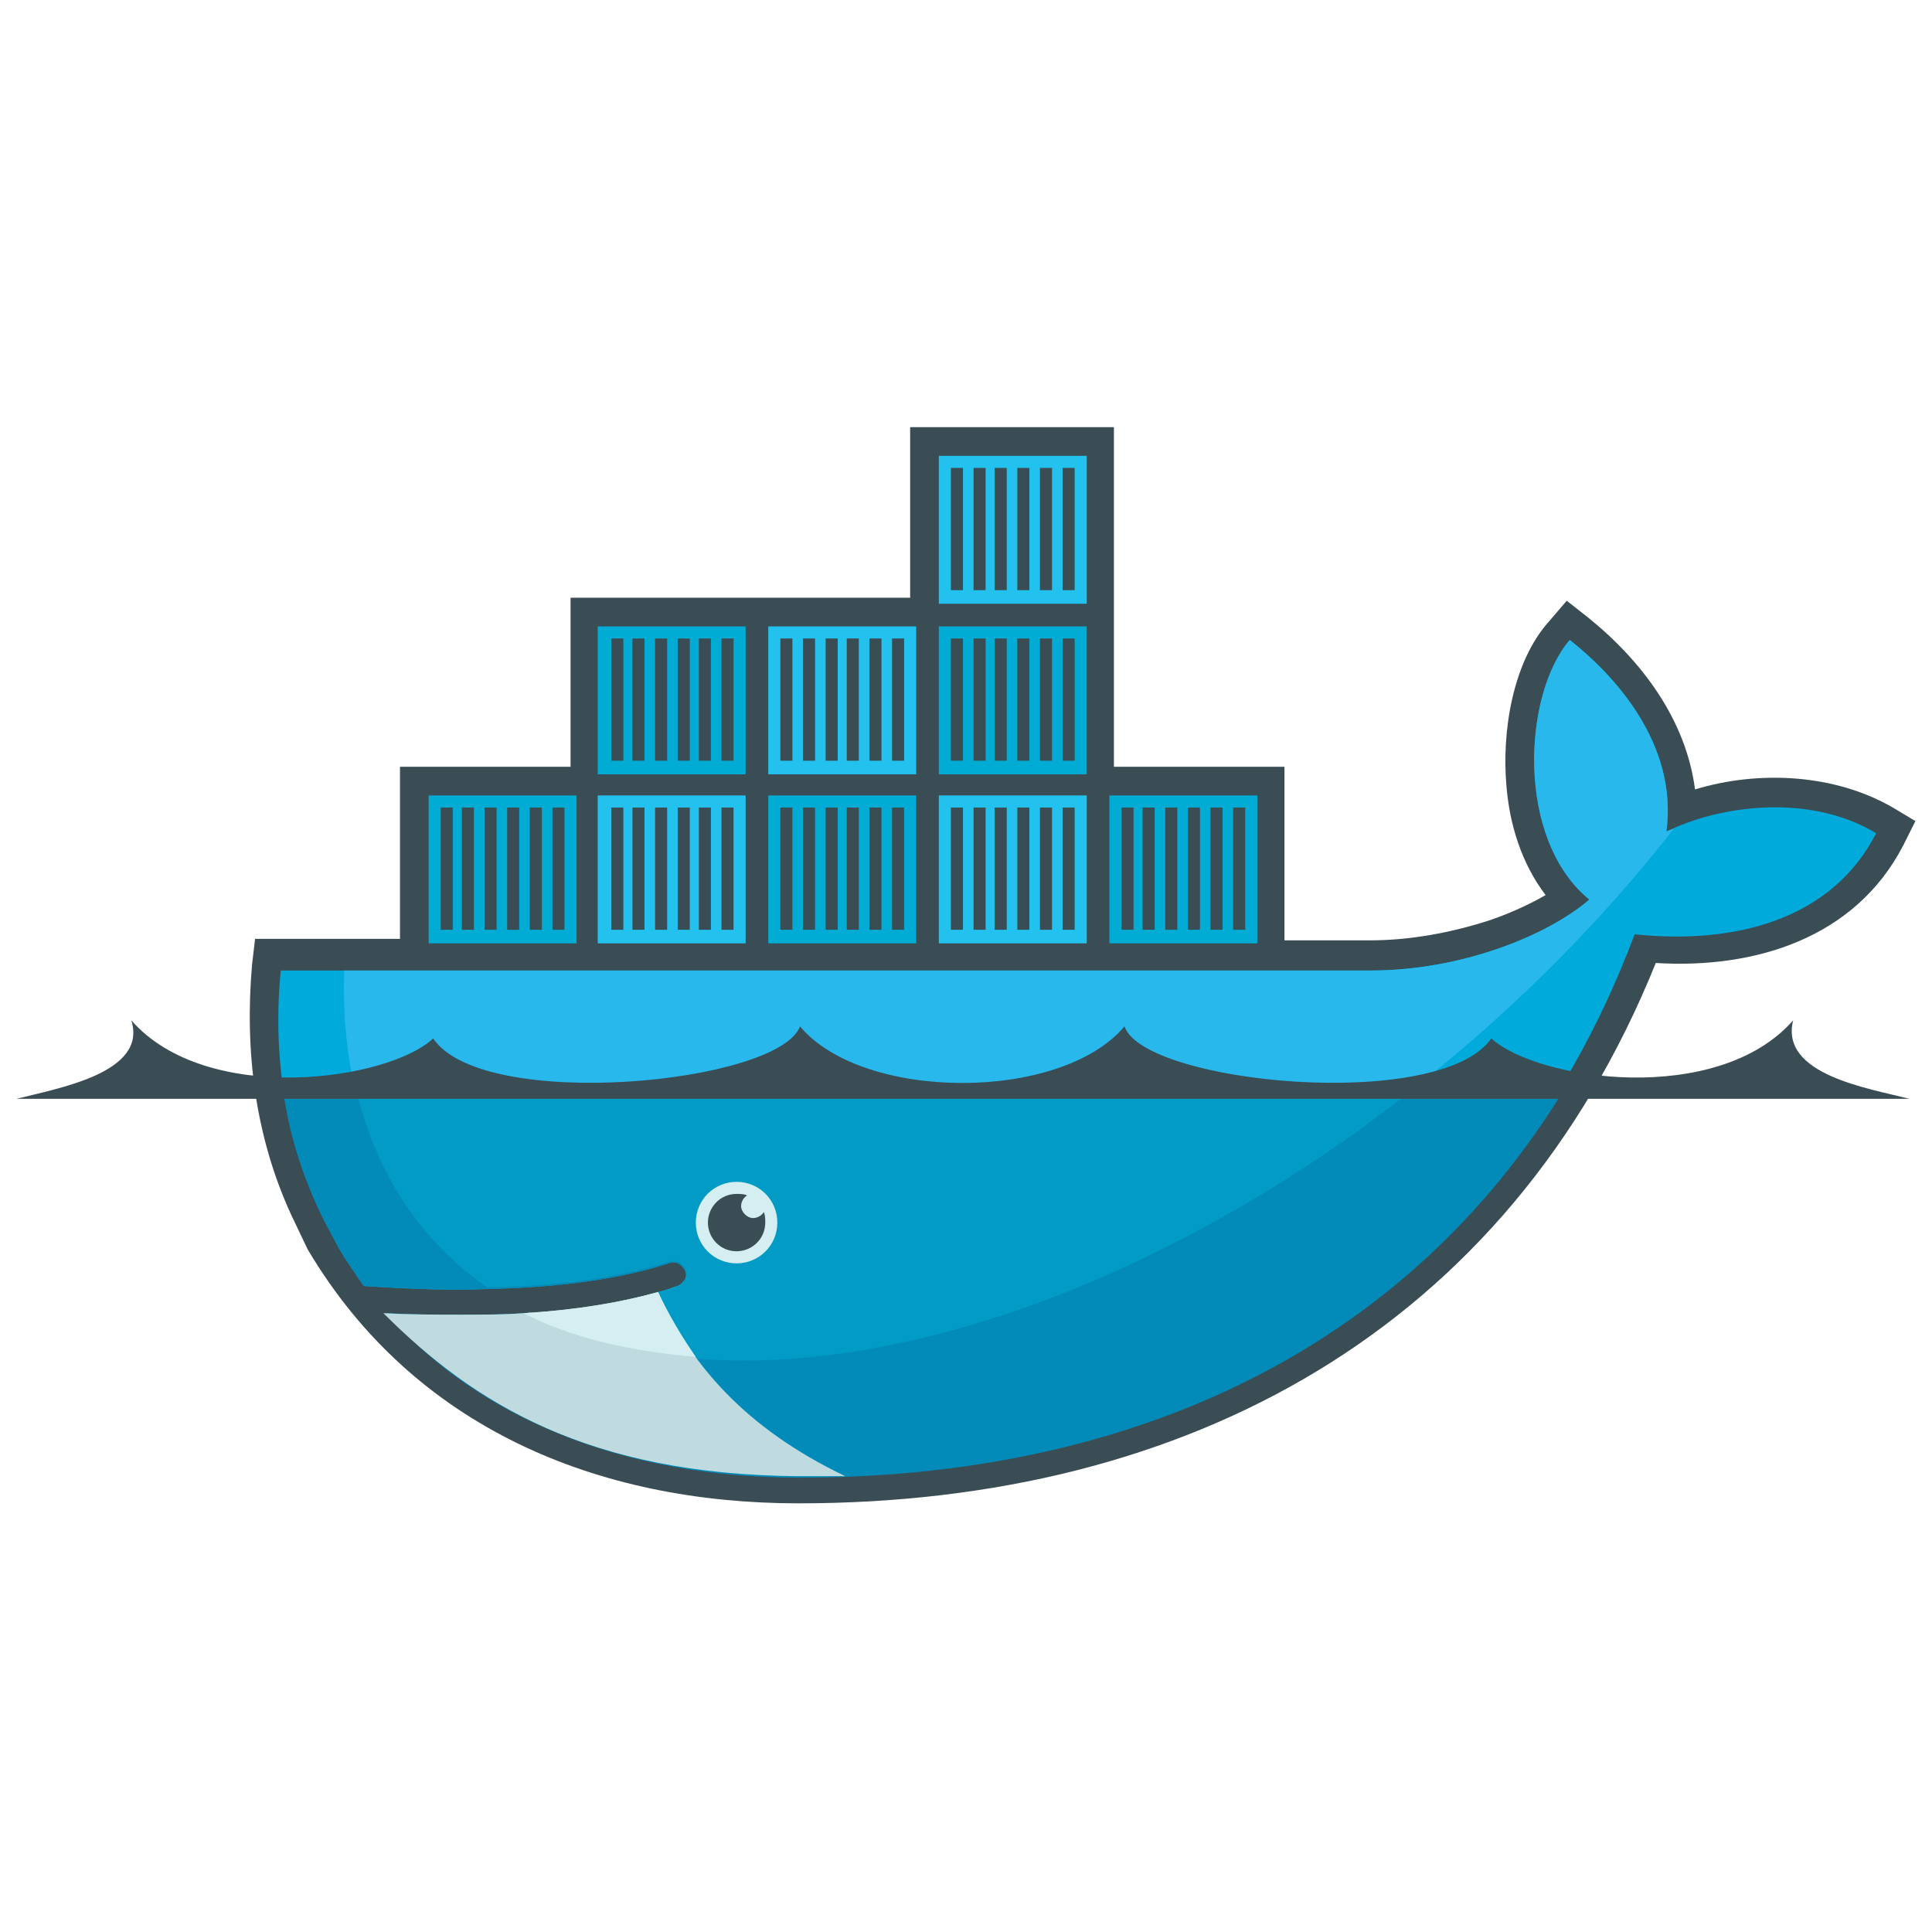
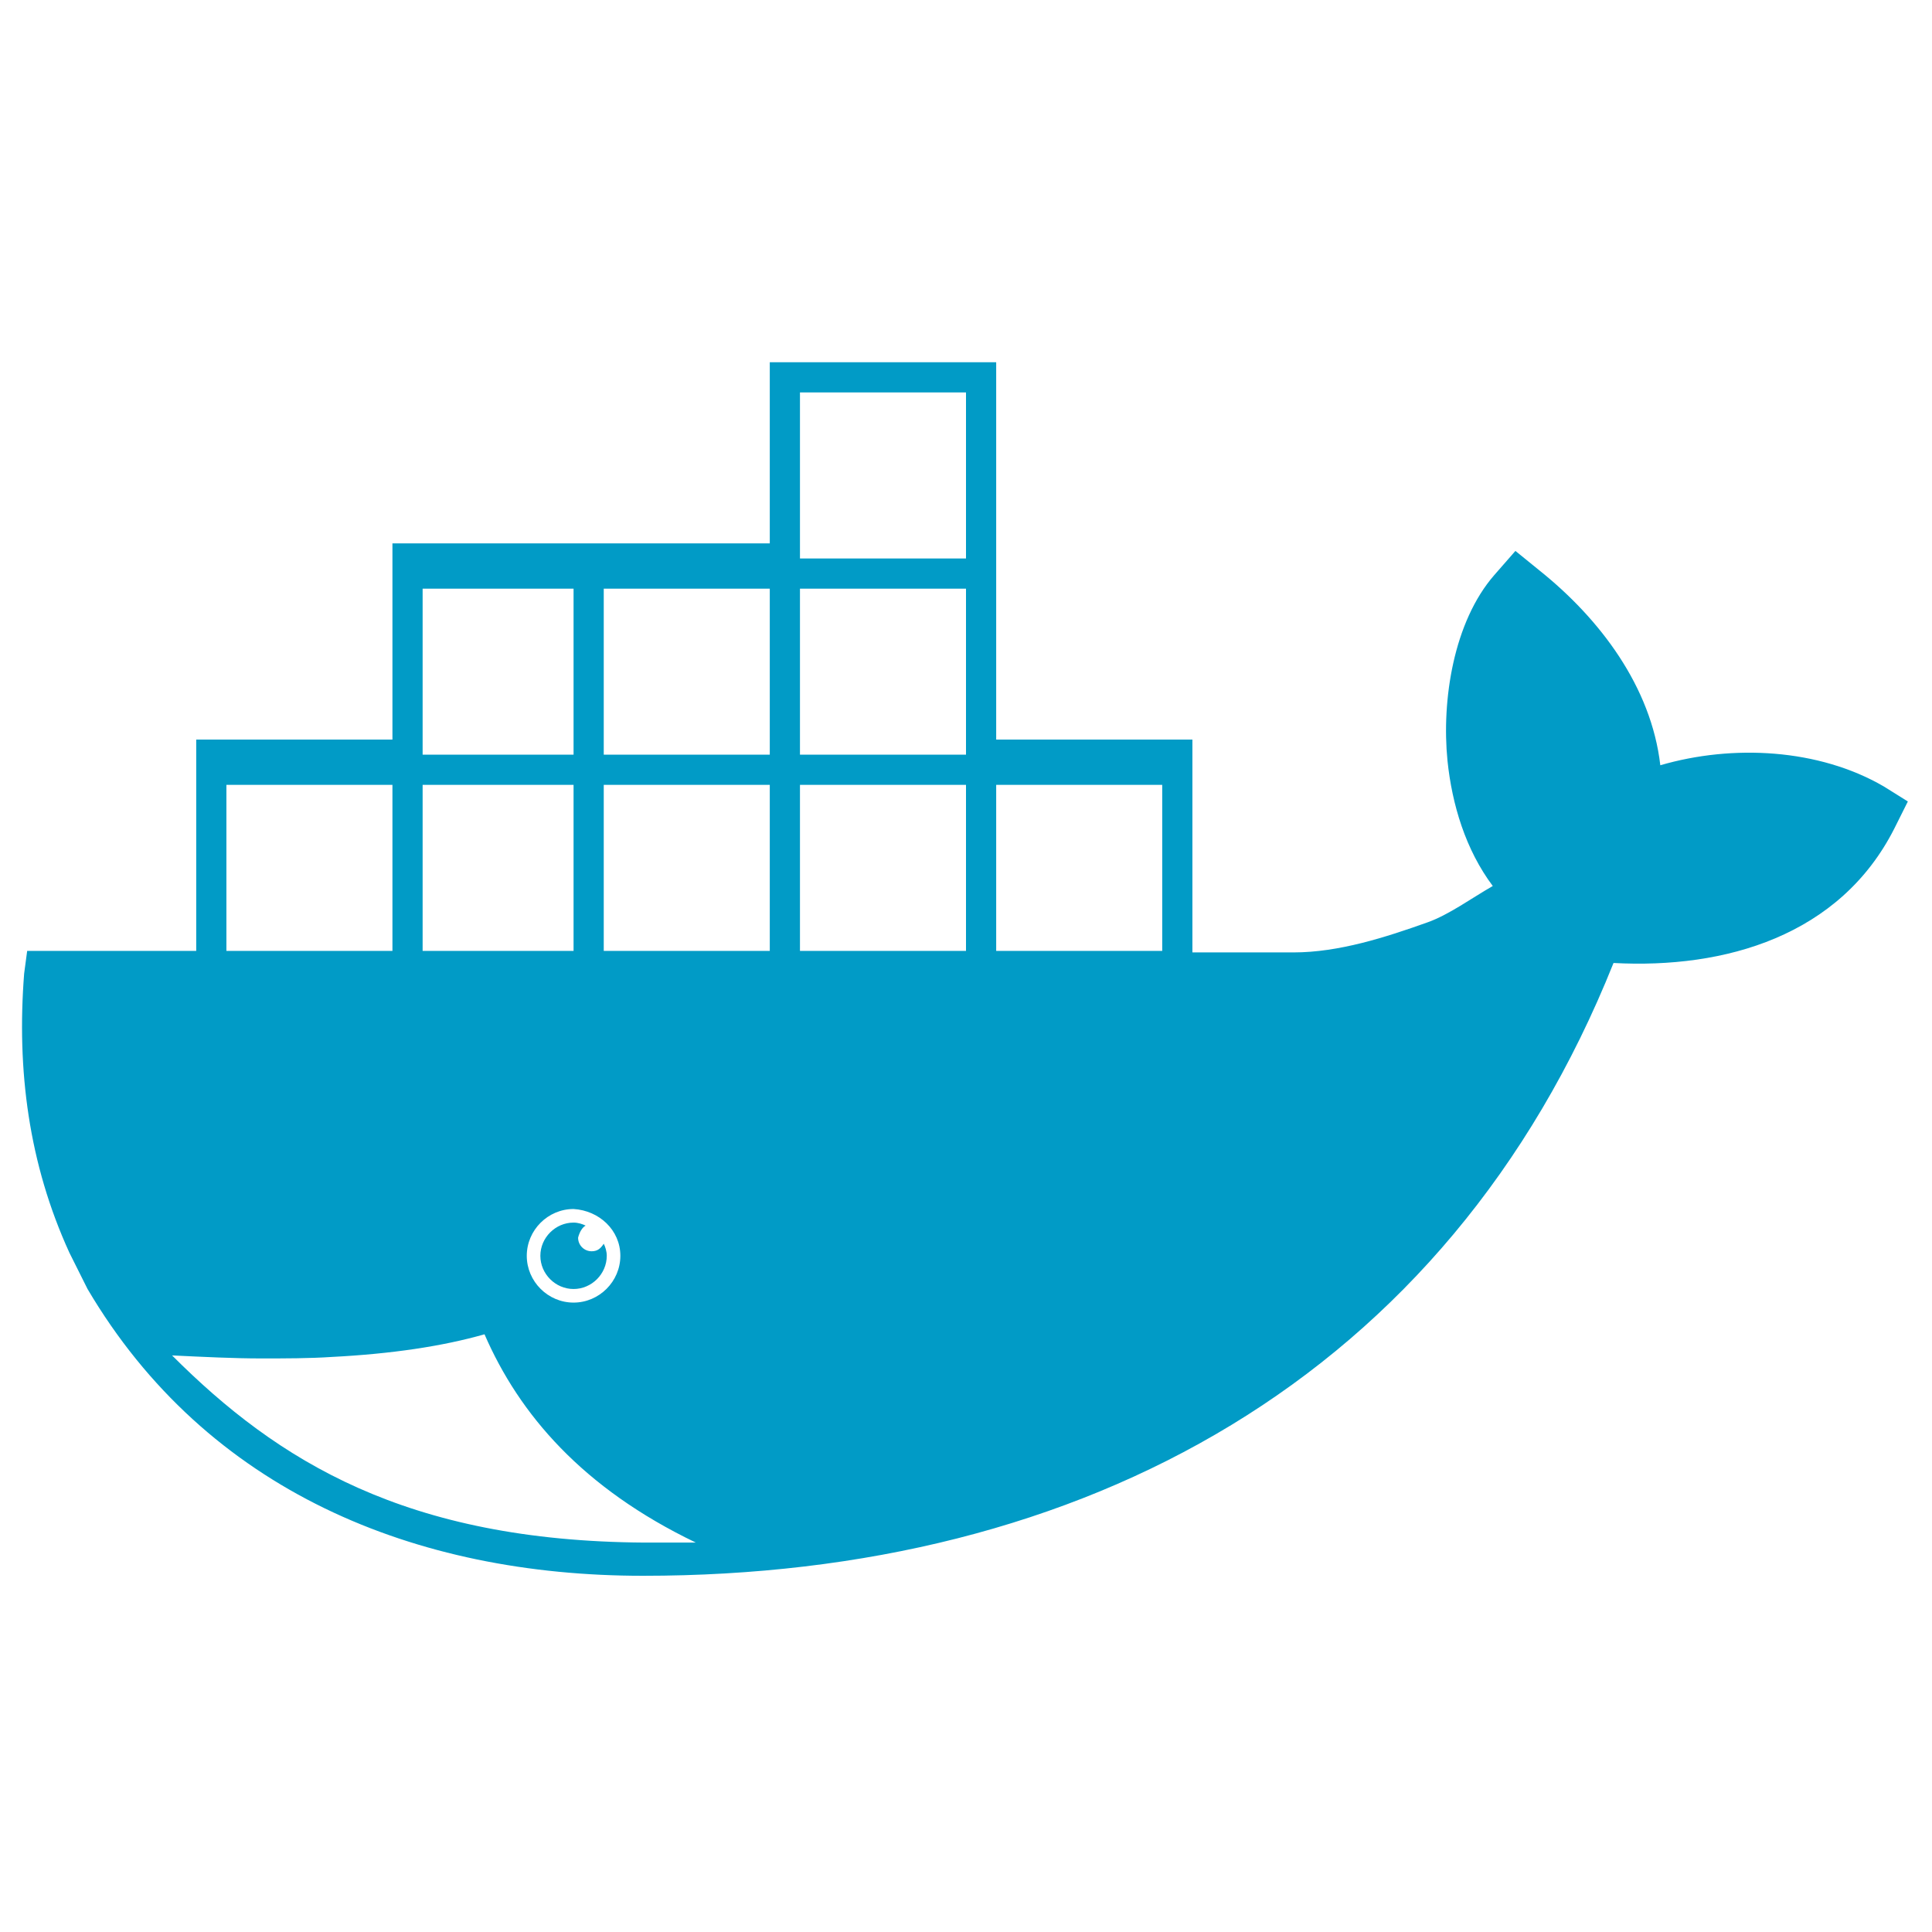
<svg xmlns="http://www.w3.org/2000/svg" viewBox="0 0 128 128">
-   <path fill-rule="evenodd" clip-rule="evenodd" fill="#3A4D54" d="M73.8 50.8h11.3v11.5h5.7c2.6 0 5.3-.5 7.8-1.3 1.2-.4 2.6-1 3.8-1.7-1.6-2.1-2.4-4.7-2.6-7.3-.3-3.5.4-8.1 2.8-10.8l1.2-1.4 1.4 1.1c3.6 2.9 6.5 6.8 7.1 11.4 4.3-1.3 9.3-1 13.1 1.2l1.5.9-.8 1.6c-3.2 6.2-9.9 8.2-16.4 7.8-9.8 24.3-31 35.8-56.8 35.8-13.3 0-25.5-5-32.5-16.8l-.1-.2-1-2.1c-2.4-5.2-3.1-10.9-2.6-16.6l.2-1.7h9.6V50.8h11.3V39.6h22.5V28.3h13.5v22.5z" />
-   <path fill="#00AADA" d="M110.4 55.1c.8-5.9-3.6-10.5-6.4-12.7-3.1 3.6-3.6 13.2 1.3 17.2-2.8 2.4-8.5 4.7-14.5 4.7H18.6c-.6 6.2.5 11.9 3 16.8l.8 1.5c.5.9 1.1 1.7 1.7 2.6 3 .2 5.7.3 8.2.2 4.9-.1 8.9-.7 12-1.7.5-.2.9.1 1.1.5.2.5-.1.9-.5 1.1-.4.1-.8.3-1.3.4-2.4.7-5 1.1-8.3 1.3h-.6c-1.3.1-2.7.1-4.2.1-1.6 0-3.1 0-4.9-.1 6 6.8 15.4 10.8 27.2 10.8 25 0 46.2-11.1 55.5-35.9 6.7.7 13.1-1 16-6.7-4.5-2.7-10.5-1.8-13.9-.1z" />
-   <path fill="#28B8EB" d="M110.4 55.1c.8-5.9-3.6-10.5-6.4-12.7-3.1 3.6-3.6 13.2 1.3 17.2-2.8 2.4-8.5 4.7-14.5 4.7h-68c-.3 9.5 3.2 16.7 9.5 21 4.9-.1 8.9-.7 12-1.7.5-.2.9.1 1.1.5.2.5-.1.9-.5 1.1-.4.1-.8.3-1.3.4-2.4.7-5.2 1.2-8.5 1.4l-.1-.1c8.5 4.4 20.8 4.3 35-1.1 15.8-6.1 30.6-17.7 40.9-30.9-.2.1-.4.1-.5.2z" />
-   <path fill="#028BB8" d="M18.7 71.8c.4 3.3 1.4 6.4 2.9 9.3l.8 1.5c.5.9 1.1 1.7 1.7 2.6 3 .2 5.7.3 8.2.2 4.9-.1 8.9-.7 12-1.7.5-.2.9.1 1.1.5.2.5-.1.9-.5 1.1-.4.1-.8.3-1.3.4-2.4.7-5.2 1.2-8.5 1.4h-.4c-1.3.1-2.7.1-4.1.1-1.6 0-3.2 0-4.9-.1 6 6.8 15.5 10.8 27.3 10.8 21.4 0 40-8.1 50.8-26H18.7v-.1z" />
-   <path fill="#019BC6" d="M23.5 71.8c1.3 5.8 4.3 10.4 8.8 13.5 4.9-.1 8.9-.7 12-1.7.5-.2.9.1 1.1.5.2.5-.1.9-.5 1.1-.4.1-.8.3-1.3.4-2.4.7-5.2 1.2-8.6 1.4 8.5 4.4 20.8 4.3 34.9-1.1 8.5-3.3 16.8-8.2 24.2-14.1H23.5z" />
-   <path fill-rule="evenodd" clip-rule="evenodd" fill="#00ACD3" d="M28.4 52.7h9.8v9.8h-9.8v-9.8zm.8.8h.8v8.1h-.8v-8.1zm1.4 0h.8v8.1h-.8v-8.1zm1.5 0h.8v8.1h-.8v-8.1zm1.5 0h.8v8.1h-.8v-8.1zm1.5 0h.8v8.1h-.8v-8.1zm1.5 0h.8v8.1h-.8v-8.1zm3-12h9.8v9.8h-9.8v-9.8zm.9.8h.8v8.1h-.8v-8.1zm1.4 0h.8v8.1h-.8v-8.1zm1.5 0h.8v8.1h-.8v-8.1zm1.5 0h.8v8.1h-.8v-8.1zm1.4 0h.8v8.1h-.8v-8.1zm1.5 0h.8v8.1h-.8v-8.1z" />
-   <path fill-rule="evenodd" clip-rule="evenodd" fill="#23C2EE" d="M39.6 52.7h9.8v9.8h-9.8v-9.8zm.9.8h.8v8.1h-.8v-8.1zm1.4 0h.8v8.1h-.8v-8.1zm1.5 0h.8v8.1h-.8v-8.1zm1.5 0h.8v8.1h-.8v-8.1zm1.4 0h.8v8.1h-.8v-8.1zm1.5 0h.8v8.1h-.8v-8.1z" />
-   <path fill-rule="evenodd" clip-rule="evenodd" fill="#00ACD3" d="M50.9 52.7h9.8v9.8h-9.8v-9.8zm.8.8h.8v8.1h-.8v-8.1zm1.5 0h.8v8.1h-.8v-8.1zm1.5 0h.8v8.1h-.8v-8.1zm1.4 0h.8v8.1h-.8v-8.1zm1.5 0h.8v8.1h-.8v-8.1zm1.5 0h.8v8.1h-.8v-8.1z" />
-   <path fill-rule="evenodd" clip-rule="evenodd" fill="#23C2EE" d="M50.9 41.5h9.8v9.8h-9.8v-9.8zm.8.8h.8v8.1h-.8v-8.1zm1.5 0h.8v8.1h-.8v-8.1zm1.5 0h.8v8.1h-.8v-8.1zm1.4 0h.8v8.1h-.8v-8.1zm1.5 0h.8v8.1h-.8v-8.1zm1.5 0h.8v8.1h-.8v-8.1zm3.1 10.4H72v9.8h-9.8v-9.8zm.8.8h.8v8.1H63v-8.1zm1.5 0h.8v8.1h-.8v-8.1zm1.4 0h.8v8.1h-.8v-8.1zm1.5 0h.8v8.1h-.8v-8.1zm1.5 0h.8v8.1h-.8v-8.1zm1.5 0h.8v8.1h-.8v-8.1z" />
-   <path fill-rule="evenodd" clip-rule="evenodd" fill="#00ACD3" d="M62.2 41.5H72v9.8h-9.8v-9.8zm.8.8h.8v8.1H63v-8.1zm1.5 0h.8v8.1h-.8v-8.1zm1.4 0h.8v8.1h-.8v-8.1zm1.5 0h.8v8.1h-.8v-8.1zm1.5 0h.8v8.1h-.8v-8.1zm1.5 0h.8v8.1h-.8v-8.1z" />
-   <path fill-rule="evenodd" clip-rule="evenodd" fill="#23C2EE" d="M62.2 30.2H72V40h-9.8v-9.8zm.8.8h.8v8.1H63V31zm1.5 0h.8v8.1h-.8V31zm1.4 0h.8v8.1h-.8V31zm1.5 0h.8v8.1h-.8V31zm1.5 0h.8v8.1h-.8V31zm1.5 0h.8v8.1h-.8V31z" />
-   <path fill-rule="evenodd" clip-rule="evenodd" fill="#00ACD3" d="M73.5 52.7h9.8v9.8h-9.8v-9.8zm.8.8h.8v8.1h-.8v-8.1zm1.4 0h.8v8.1h-.8v-8.1zm1.5 0h.8v8.1h-.8v-8.1zm1.5 0h.8v8.1h-.8v-8.1zm1.5 0h.8v8.1h-.8v-8.1zm1.5 0h.8v8.1h-.8v-8.1z" />
-   <path fill-rule="evenodd" clip-rule="evenodd" fill="#D4EEF1" d="M48.8 78.3c1.5 0 2.7 1.2 2.7 2.7 0 1.5-1.2 2.7-2.7 2.7-1.5 0-2.7-1.2-2.7-2.7 0-1.5 1.2-2.7 2.7-2.7" />
-   <path fill-rule="evenodd" clip-rule="evenodd" fill="#3A4D54" d="M48.8 79.1c.2 0 .5 0 .7.1-.2.1-.4.4-.4.7 0 .4.4.8.8.8.3 0 .6-.2.7-.4.1.2.1.5.1.7 0 1.1-.9 1.9-1.9 1.9-1.1 0-1.9-.9-1.9-1.9 0-1 .8-1.9 1.9-1.9M1.1 72.8h125.4c-2.7-.7-8.6-1.6-7.7-5.2-5 5.7-16.9 4-20 1.2-3.4 4.9-23 3-24.3-.8-4.2 5-17.3 5-21.5 0-1.4 3.8-21 5.7-24.3.8-3 2.8-15 4.5-20-1.2 1.1 3.5-4.9 4.5-7.6 5.2" />
-   <path fill="#BFDBE0" d="M56 97.8c-6.7-3.2-10.3-7.5-12.4-12.2-2.5.7-5.5 1.2-8.9 1.4-1.3.1-2.7.1-4.1.1-1.7 0-3.4 0-5.2-.1 6 6 13.6 10.7 27.5 10.8H56z" />
-   <path fill="#D4EEF1" d="M46.1 89.9c-.9-1.3-1.8-2.8-2.5-4.3-2.5.7-5.5 1.2-8.9 1.4 2.3 1.2 5.7 2.4 11.4 2.9z" />
+   <path d="M124.8 52.1c-4.3-2.5-10-2.8-14.8-1.4-.6-5.2-4-9.7-8-12.9l-1.6-1.3-1.4 1.6c-2.7 3.1-3.5 8.3-3.1 12.3.3 2.9 1.2 5.9 3 8.3-1.4.8-2.9 1.9-4.3 2.4-2.8 1-5.9 2-8.9 2H79V49H66V24H51v12H26v13H13v14H1.8l-.2 1.5c-.5 6.4.3 12.6 3 18.5l1.1 2.2.1.2c7.9 13.4 21.7 19 36.8 19 29.2 0 53.3-13.1 64.3-40.6 7.4.4 15-1.8 18.6-8.9l.9-1.8-1.6-1zM28 39h10v11H28V39zm13.1 44.2c0 1.7-1.4 3.1-3.1 3.1-1.7 0-3.1-1.4-3.1-3.1 0-1.7 1.4-3.1 3.1-3.1 1.7.1 3.1 1.4 3.1 3.1zM28 52h10v11H28V52zm-13 0h11v11H15V52zm27.7 50.2c-15.8-.1-24.3-5.4-31.3-12.4 2.1.1 4.1.2 5.9.2 1.6 0 3.2 0 4.7-.1 3.9-.2 7.3-.7 10.1-1.5 2.3 5.3 6.5 10.2 14 13.8h-3.4zM51 63H40V52h11v11zm0-13H40V39h11v11zm13 13H53V52h11v11zm0-13H53V39h11v11zm0-13H53V26h11v11zm13 26H66V52h11v11zM38.8 81.2c-.2-.1-.5-.2-.8-.2-1.2 0-2.2 1-2.2 2.2 0 1.2 1 2.2 2.2 2.2s2.2-1 2.2-2.2c0-.3-.1-.6-.2-.8-.2.3-.4.5-.8.5-.5 0-.9-.4-.9-.9.1-.4.3-.7.5-.8z" fill="#019BC6" />
</svg>
